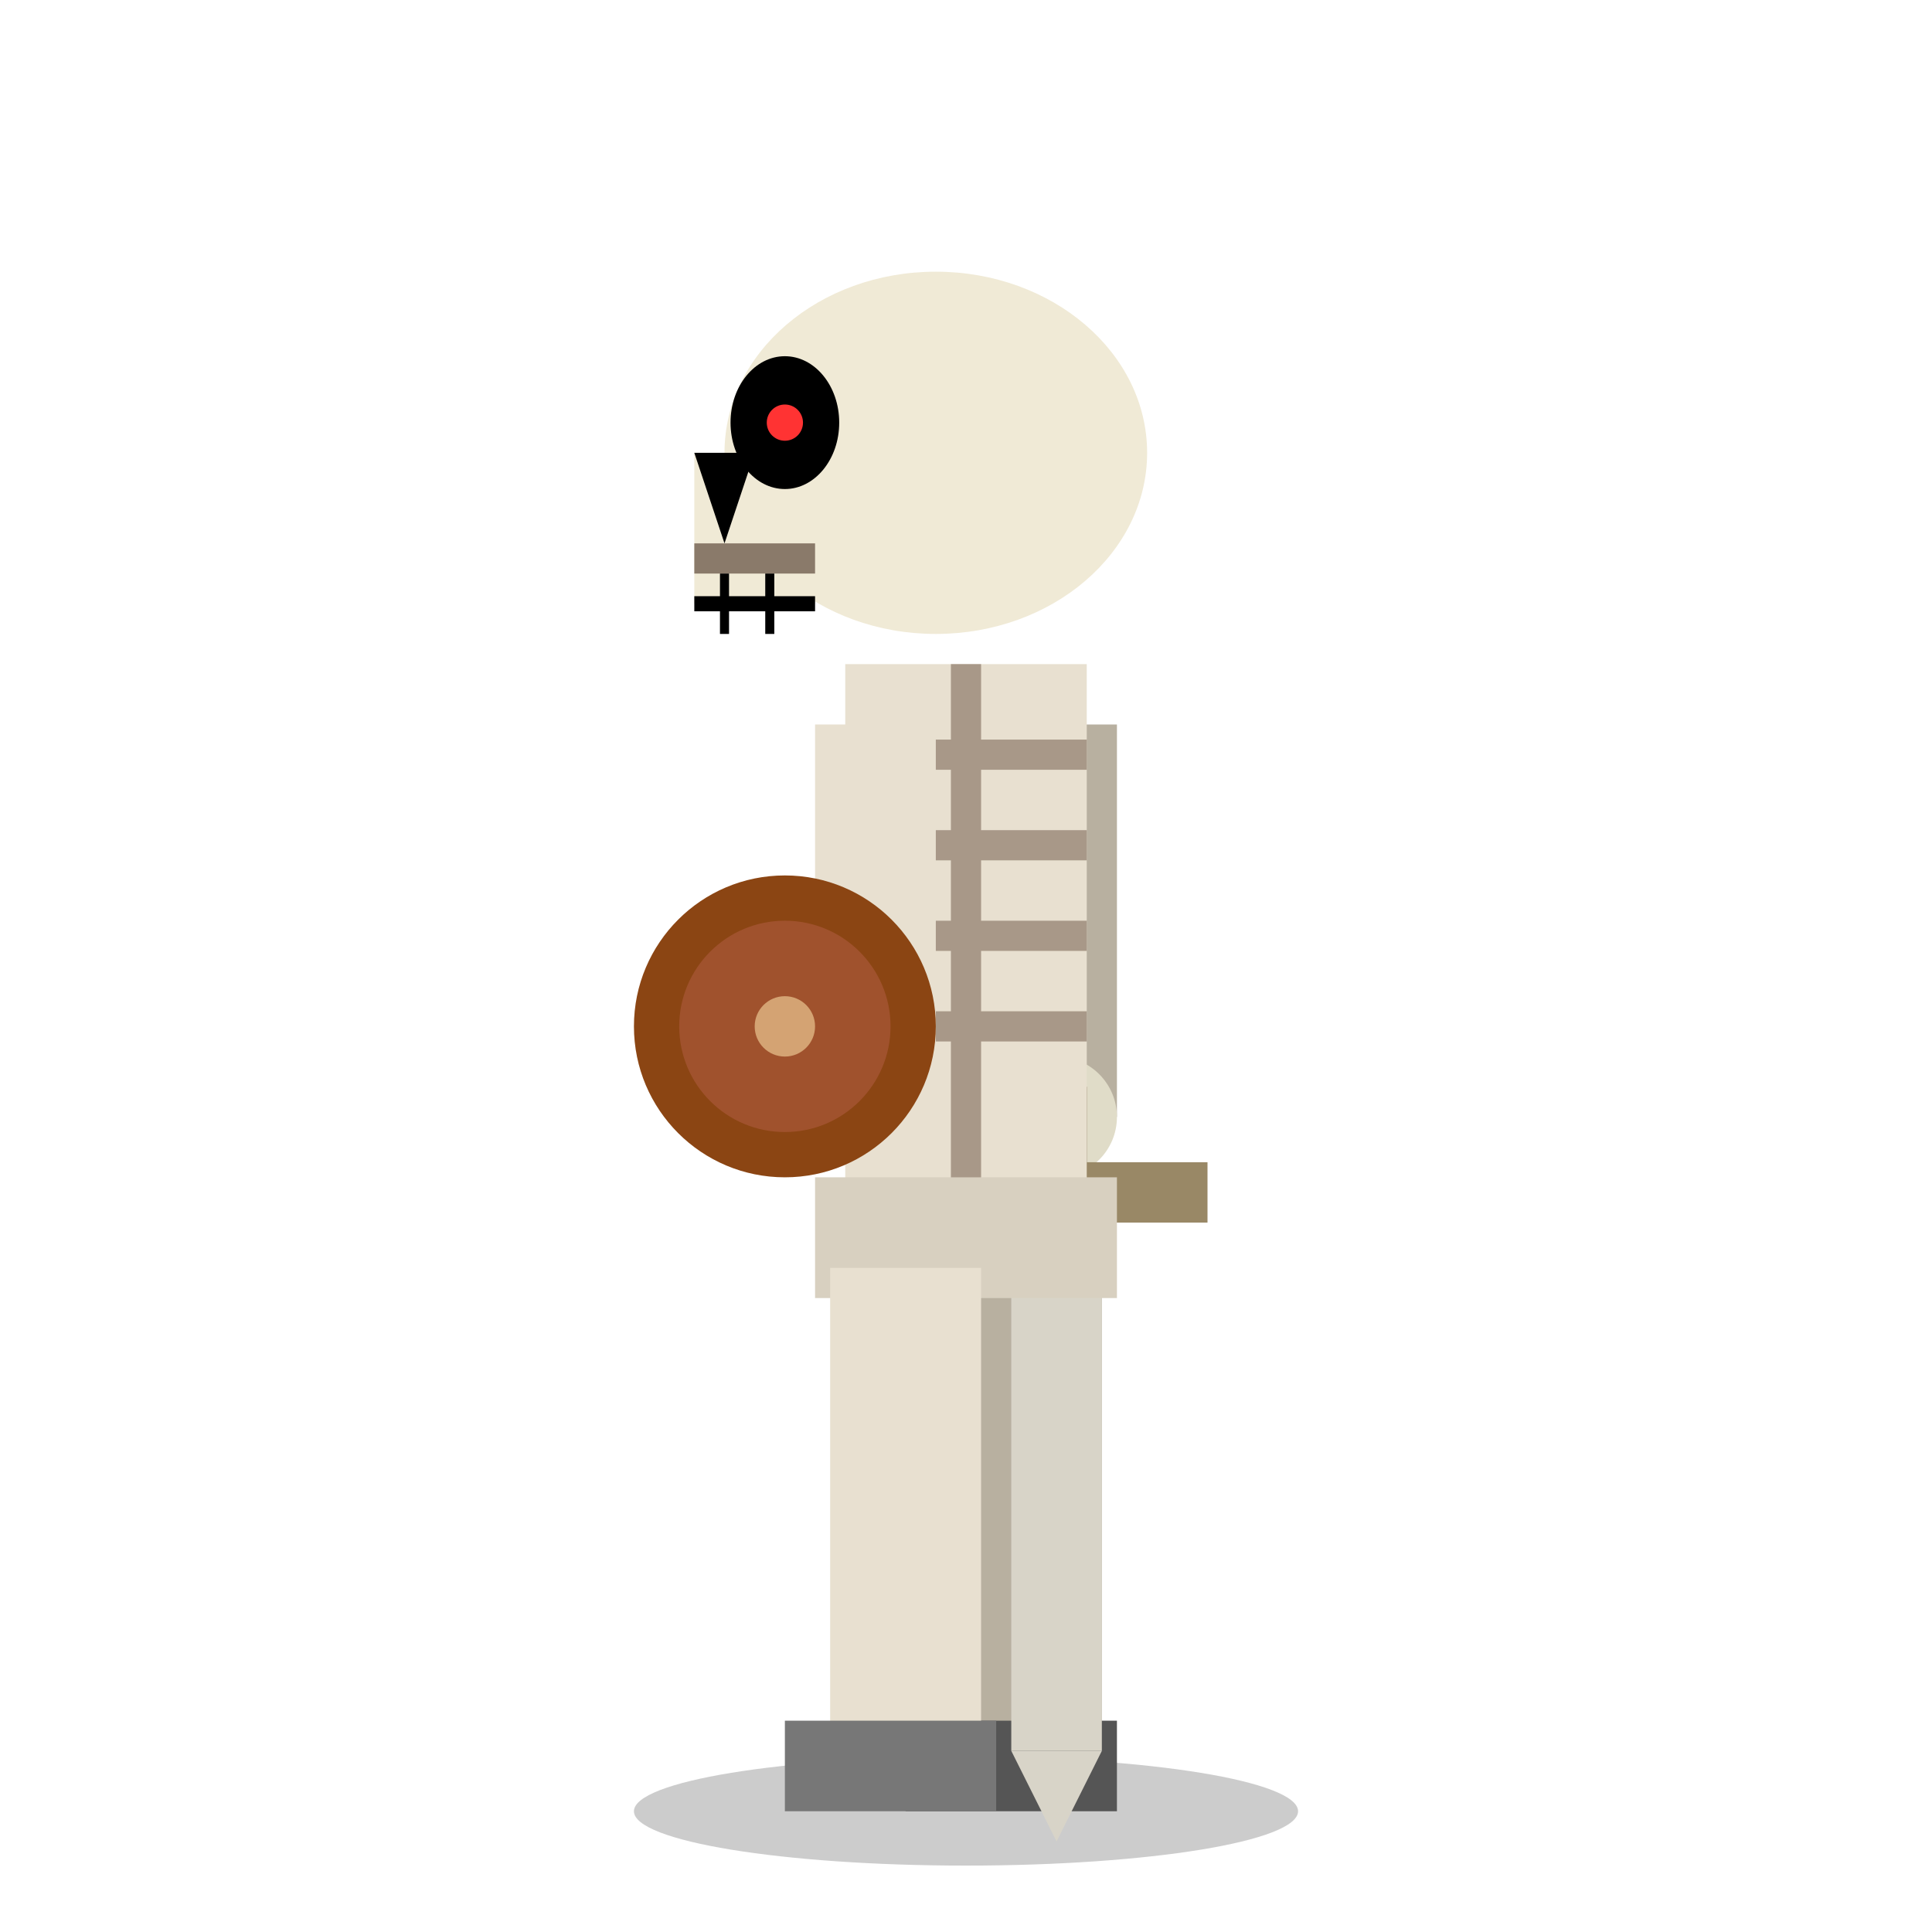
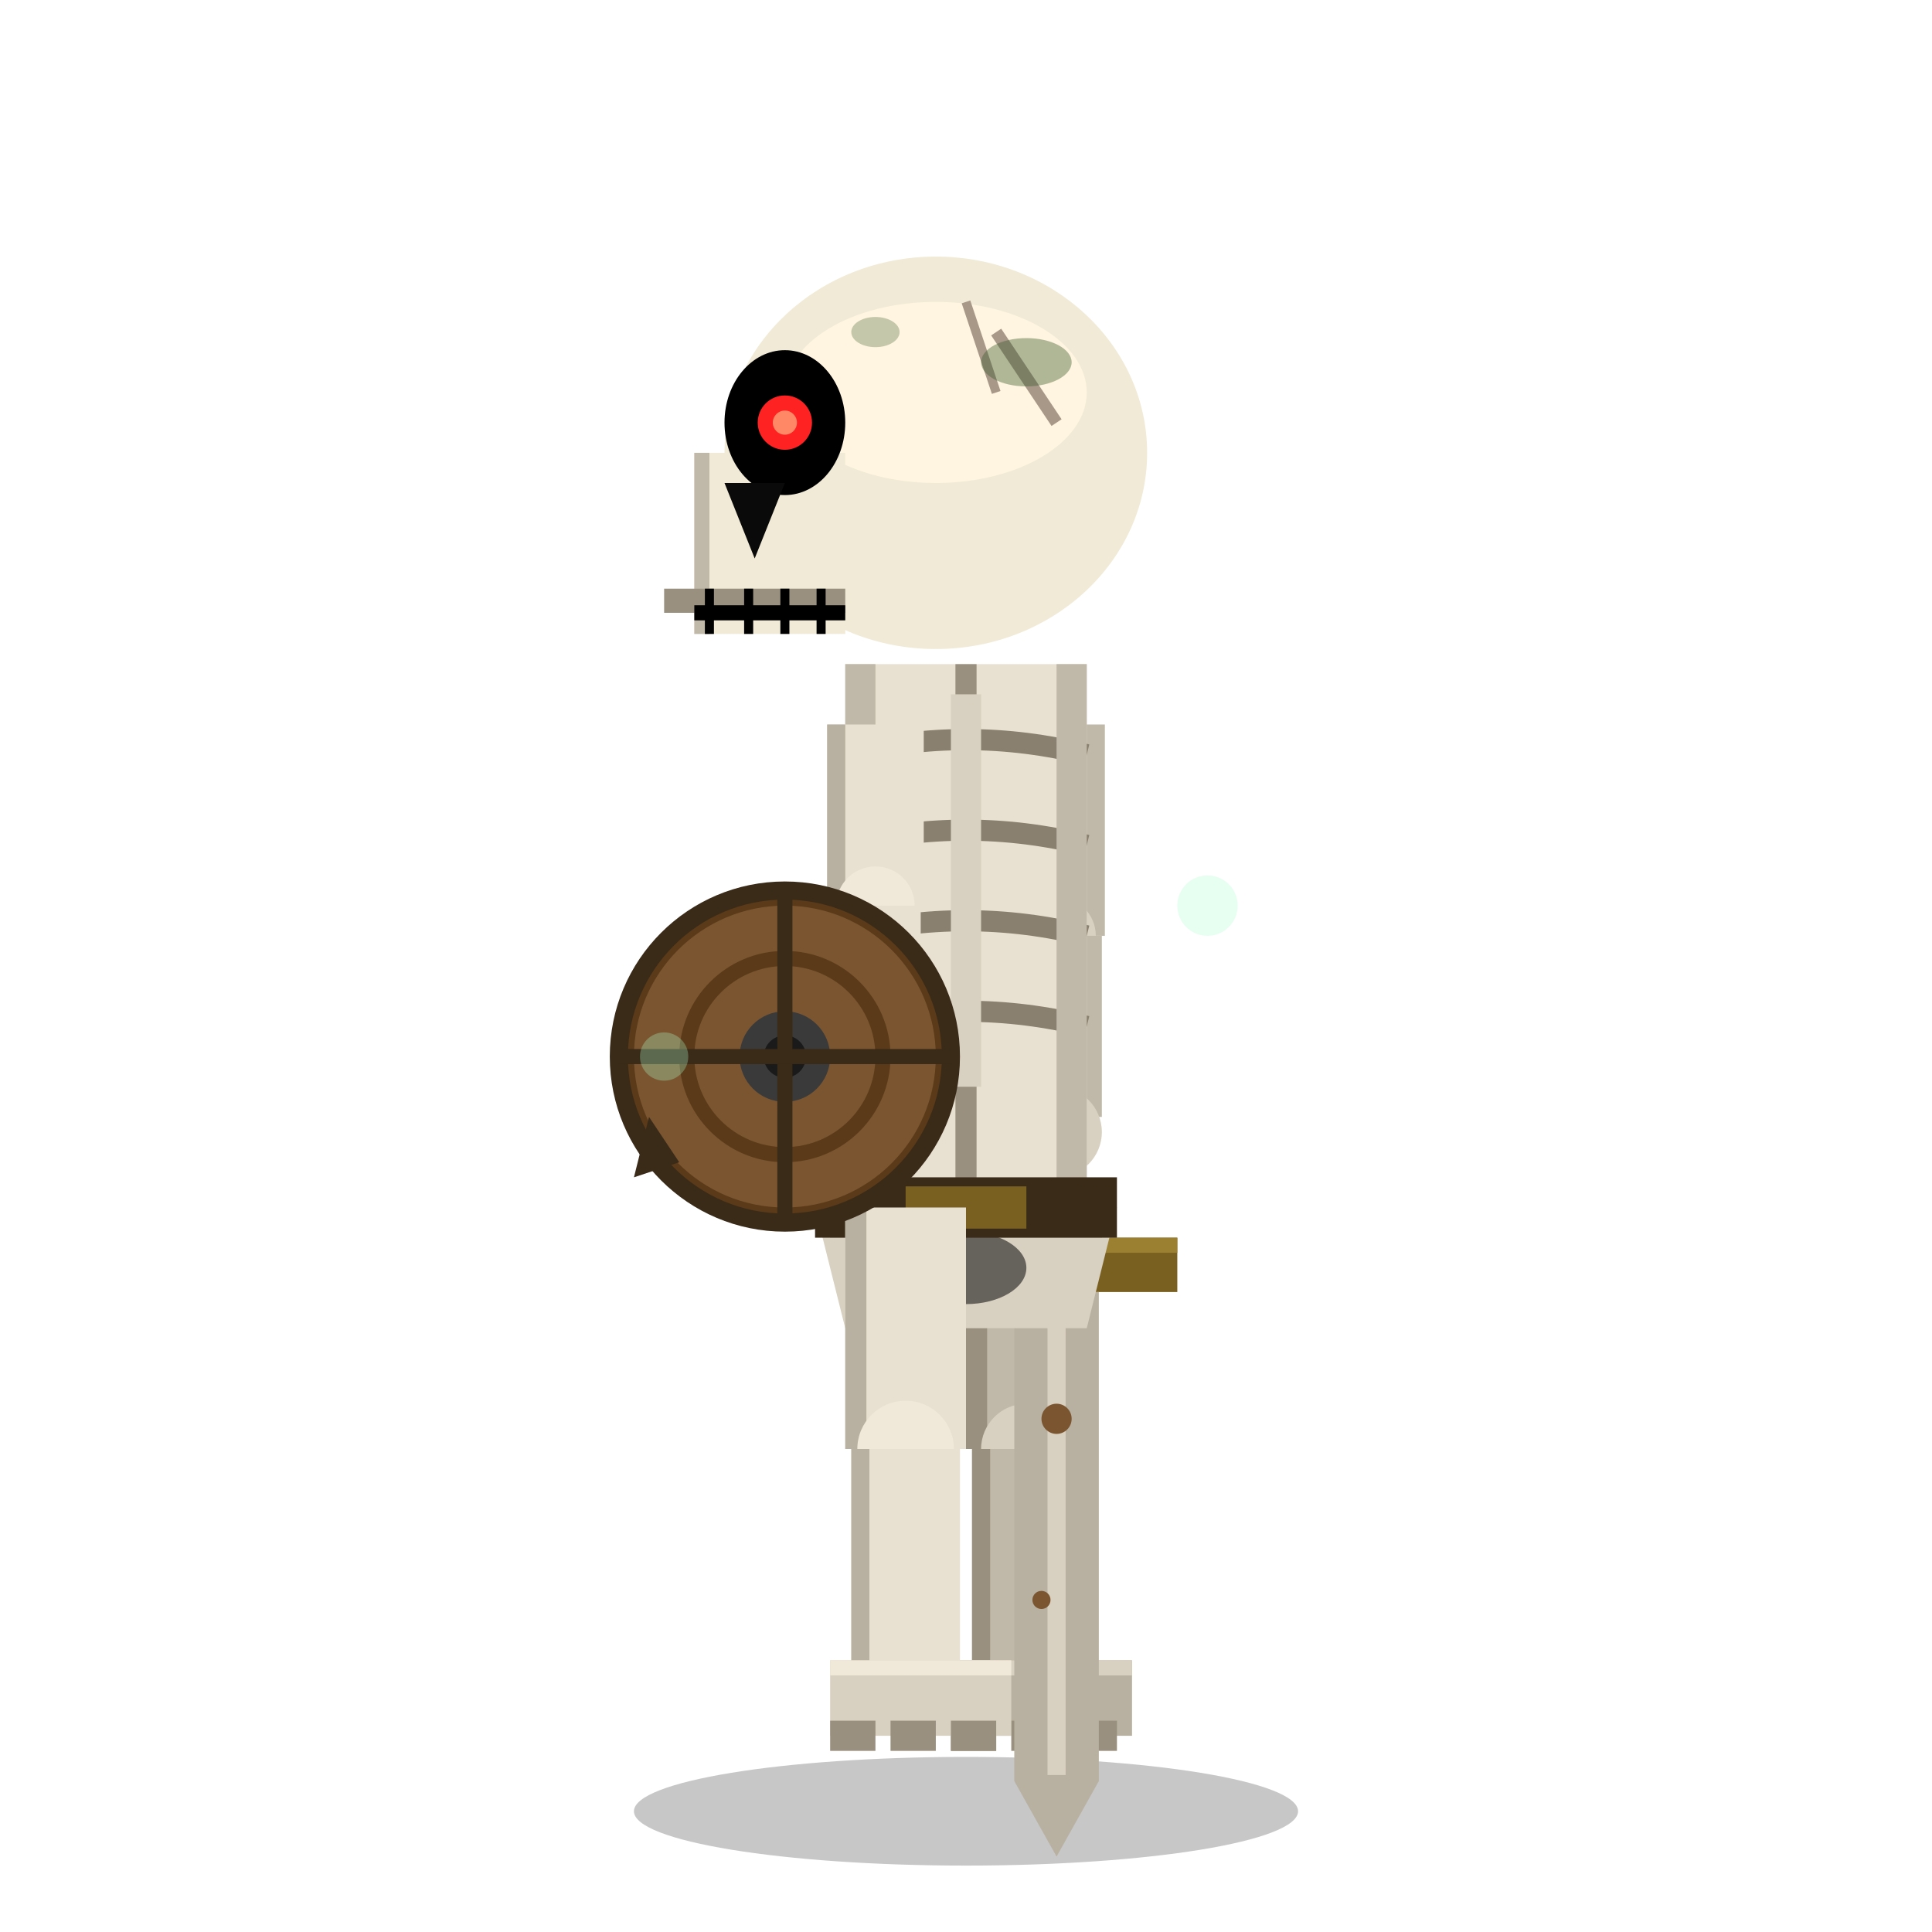
<svg xmlns="http://www.w3.org/2000/svg" viewBox="0 0 64 64">
-   <animateTransform attributeName="transform" type="translate" values="0,0; 0,-1; 0,0" dur="0.6s" repeatCount="indefinite" />
-   <ellipse cx="32" cy="60" rx="11" ry="1.8" fill="rgba(0,0,0,0.2)" />
-   <g transform="translate(34,42)">
-     <animateTransform attributeName="transform" type="rotate" values="25 0 0; -25 0 0; 25 0 0" dur="0.6s" repeatCount="indefinite" additive="sum" />
-     <rect x="-2.5" y="0" width="5" height="16" fill="#b8b0a0" />
-     <rect x="-4" y="15" width="7" height="3" fill="#555" />
+   <ellipse cx="32" cy="60" rx="11" ry="1.8" fill="#000000" opacity="0.22">
+     <animate attributeName="rx" values="11;11.5;11;10.5;11;11.5;11;10.5" dur="0.6s" repeatCount="indefinite" />
+   </ellipse>
+   <g>
+     <animateTransform attributeName="transform" type="translate" values="0,-1; 0,0; 0,-1; 0,-1.5; 0,-1; 0,0; 0,-1; 0,-1.5" dur="0.6s" repeatCount="indefinite" />
+     <g transform="translate(34, 40)">
+       <animateTransform attributeName="transform" type="rotate" values="-20; -15; -5; 10; 25; 20; 5; -10" dur="0.6s" repeatCount="indefinite" additive="sum" />
+       <rect x="-2" y="0" width="4" height="8" fill="#c0b8a8" />
+       <rect x="-2" y="0" width="0.7" height="8" fill="#9a9080" />
+       <circle cx="0" cy="8" r="1.5" fill="#d8d0c0" />
+       <g transform="translate(0, 8)">
+         <animateTransform attributeName="transform" type="rotate" values="0; -15; -30; -10; 0; -15; -30; -10" dur="0.6s" repeatCount="indefinite" additive="sum" />
+         <rect x="-1.8" y="0" width="3.6" height="8" fill="#c0b8a8" />
+         <rect x="-1.8" y="0" width="0.6" height="8" fill="#9a9080" />
+         <rect x="-2.5" y="7" width="6" height="2.5" fill="#b8b0a0" />
+         <rect x="-2.5" y="7" width="6" height="0.5" fill="#d8d0c0" />
+         <rect x="-2.5" y="9" width="1.5" height="1" fill="#9a9080" />
+         <rect x="-0.5" y="9" width="1.5" height="1" fill="#9a9080" />
+         <rect x="1.5" y="9" width="1.5" height="1" fill="#9a9080" />
+       </g>
+     </g>
+     <g transform="translate(35, 24)">
+       <animateTransform attributeName="transform" type="rotate" values="20; 5; -5; -15; -20; -5; 10; 20" dur="0.6s" repeatCount="indefinite" additive="sum" />
+       <rect x="-1.6" y="0" width="3.2" height="7" fill="#c0b8a8" />
+       <rect x="-1.6" y="0" width="0.6" height="7" fill="#9a9080" />
+       <circle cx="0" cy="7" r="1.3" fill="#d8d0c0" />
+       <g transform="translate(0, 7)">
+         <animateTransform attributeName="transform" type="rotate" values="-15; -10; 0; 5; 0; -5; -10; -15" dur="0.6s" repeatCount="indefinite" additive="sum" />
+         <rect x="-1.5" y="0" width="3" height="6" fill="#c0b8a8" />
+         <rect x="-1.5" y="0" width="0.5" height="6" fill="#9a9080" />
+         <circle cx="0" cy="6.5" r="1.5" fill="#d8d0c0" />
+         <rect x="-0.8" y="7" width="1.6" height="3" fill="#3a2a18" />
+         <rect x="-0.8" y="7" width="1.6" height="0.5" fill="#5a3a18" />
+         <rect x="-4" y="10" width="8" height="1.8" fill="#7a6020" />
+         <rect x="-4" y="10" width="8" height="0.5" fill="#9a8030" />
+         <polygon points="-1.4,11.8 1.4,11.8 1.4,28 0,30.5 -1.4,28" fill="#b8b0a0" />
+         <rect x="-0.3" y="11.8" width="0.6" height="16" fill="#d8d0c0" />
+         <circle cx="0" cy="16" r="0.5" fill="#7a5530" />
+         <circle cx="-0.5" cy="22" r="0.3" fill="#7a5530" />
+       </g>
+     </g>
+     <g>
+       <rect x="28" y="22" width="8" height="18" fill="#e8e0d0" />
+       <line x1="32" y1="22" x2="32" y2="40" stroke="#9a9080" stroke-width="0.7" />
+       <path d="M 28,25 Q 32,24 36,25" stroke="#8a8070" stroke-width="0.7" fill="none" />
+       <path d="M 28,28 Q 32,27 36,28" stroke="#8a8070" stroke-width="0.7" fill="none" />
+       <path d="M 28,31 Q 32,30 36,31" stroke="#8a8070" stroke-width="0.7" fill="none" />
+       <path d="M 28,34 Q 32,33 36,34" stroke="#8a8070" stroke-width="0.7" fill="none" />
+       <rect x="31.5" y="23" width="1" height="13" fill="#d8d0c0" />
+       <rect x="28" y="22" width="1" height="18" fill="#c0b8a8" />
+       <rect x="35" y="22" width="1" height="18" fill="#c0b8a8" />
+       <polygon points="27,40 37,40 36,44 28,44" fill="#d8d0c0" />
+       <polygon points="27,40 37,40 36.5,41 27.5,41" fill="#c0b8a8" />
+       <ellipse cx="32" cy="42" rx="2" ry="1.2" fill="#1a1a1a" opacity="0.6" />
+       <rect x="27" y="39" width="10" height="2" fill="#3a2a18" />
+       <rect x="30" y="39.3" width="4" height="1.4" fill="#7a6020" />
+     </g>
+     <g>
+       <animateTransform attributeName="transform" type="rotate" values="0 31 18; -2 31 18; 0 31 18; 1 31 18; 0 31 18; -2 31 18; 0 31 18; 1 31 18" dur="0.6s" repeatCount="indefinite" />
+       <ellipse cx="31" cy="15" rx="7" ry="6.5" fill="#f0ead6" />
+       <ellipse cx="31" cy="13" rx="5" ry="3" fill="#fff5e0" />
+       <rect x="23" y="15" width="5" height="6" fill="#f0ead6" />
+       <rect x="23" y="15" width="0.5" height="6" fill="#c0b8a8" />
+       <rect x="22" y="19.5" width="6" height="0.8" fill="#9a9080">
+         <animate attributeName="y" values="19.5;20;19.5;19.5;19.5;20;19.5;19.5" dur="0.6s" repeatCount="indefinite" />
+       </rect>
+       <ellipse cx="26" cy="14" rx="2" ry="2.4" fill="#000000" />
+       <circle cx="26" cy="14" r="0.9" fill="#ff2222">
+         <animate attributeName="opacity" values="0.8;1;0.9;1;0.8;1;0.9;1" dur="0.6s" repeatCount="indefinite" />
+       </circle>
+       <circle cx="26" cy="14" r="0.4" fill="#ff8866" />
+       <polygon points="24,16 26,16 25,18.5" fill="#0a0a0a" />
+       <line x1="23" y1="20.3" x2="28" y2="20.3" stroke="#000000" stroke-width="0.5" />
+       <line x1="23.5" y1="19.5" x2="23.5" y2="21" stroke="#000000" stroke-width="0.3" />
+       <line x1="24.8" y1="19.5" x2="24.8" y2="21" stroke="#000000" stroke-width="0.3" />
+       <line x1="26" y1="19.5" x2="26" y2="21" stroke="#000000" stroke-width="0.3" />
+       <line x1="27.2" y1="19.5" x2="27.2" y2="21" stroke="#000000" stroke-width="0.3" />
+       <line x1="33" y1="11" x2="35" y2="14" stroke="#a89888" stroke-width="0.4" />
+       <line x1="32" y1="10" x2="33" y2="13" stroke="#a89888" stroke-width="0.3" />
+       <ellipse cx="34" cy="12" rx="1.5" ry="0.8" fill="#3a5a2a" opacity="0.4" />
+       <ellipse cx="29" cy="11" rx="0.8" ry="0.5" fill="#3a5a2a" opacity="0.3" />
+     </g>
+     <g transform="translate(30, 40)">
+       <animateTransform attributeName="transform" type="rotate" values="25; 20; 5; -10; -20; -15; -5; 10" dur="0.6s" repeatCount="indefinite" additive="sum" />
+       <rect x="-2" y="0" width="4" height="8" fill="#e8e0d0" />
+       <rect x="-2" y="0" width="0.7" height="8" fill="#b8b0a0" />
+       <circle cx="0" cy="8" r="1.6" fill="#f0e8d8" />
+       <g transform="translate(0, 8)">
+         <animateTransform attributeName="transform" type="rotate" values="0; -15; -30; -10; 0; -15; -30; -10" dur="0.6s" repeatCount="indefinite" additive="sum" />
+         <rect x="-1.8" y="0" width="3.6" height="8" fill="#e8e0d0" />
+         <rect x="-1.8" y="0" width="0.6" height="8" fill="#b8b0a0" />
+         <rect x="-2.5" y="7" width="6" height="2.5" fill="#d8d0c0" />
+         <rect x="-2.5" y="7" width="6" height="0.5" fill="#f0e8d8" />
+         <rect x="-2.5" y="9" width="1.5" height="1" fill="#9a9080" />
+         <rect x="-0.5" y="9" width="1.5" height="1" fill="#9a9080" />
+         <rect x="1.5" y="9" width="1.5" height="1" fill="#9a9080" />
+       </g>
+     </g>
+     <g transform="translate(29, 24)">
+       <animateTransform attributeName="transform" type="rotate" values="-20; -5; 10; 20; 20; 5; -5; -15" dur="0.6s" repeatCount="indefinite" additive="sum" />
+       <rect x="-1.6" y="0" width="3.2" height="6" fill="#e8e0d0" />
+       <rect x="-1.6" y="0" width="0.6" height="6" fill="#b8b0a0" />
+       <circle cx="0" cy="6" r="1.3" fill="#f0e8d8" />
+       <g transform="translate(0, 6)">
+         <rect x="-1.5" y="0" width="3" height="5" fill="#e8e0d0" />
+         <rect x="-1.5" y="0" width="0.5" height="5" fill="#b8b0a0" />
+         <circle cx="-3" cy="5" r="5.5" fill="#5a3a18" />
+         <circle cx="-3" cy="5" r="5" fill="#7a5530" />
+         <circle cx="-3" cy="5" r="3.5" fill="#5a3a18" />
+         <circle cx="-3" cy="5" r="3" fill="#7a5530" />
+         <circle cx="-3" cy="5" r="1.5" fill="#3a3a3a" />
+         <circle cx="-3" cy="5" r="0.7" fill="#1a1a1a" />
+         <circle cx="-3" cy="5" r="5.5" fill="none" stroke="#3a2a18" stroke-width="0.6" />
+         <line x1="-3" y1="-0.5" x2="-3" y2="10.5" stroke="#3a2a18" stroke-width="0.5" />
+         <line x1="-8.5" y1="5" x2="2.5" y2="5" stroke="#3a2a18" stroke-width="0.5" />
+         <polygon points="-7.5,7 -6.5,8.5 -8,9" fill="#3a2a18" />
+       </g>
+     </g>
  </g>
-   <g transform="translate(35,24)">
-     <animateTransform attributeName="transform" type="rotate" values="-30 0 0; 30 0 0; -30 0 0" dur="0.6s" repeatCount="indefinite" additive="sum" />
-     <rect x="-2" y="0" width="4" height="13" fill="#b8b0a0" />
-     <circle cx="0" cy="13" r="2" fill="#e0dcc8" />
-     <rect x="-1" y="12" width="2" height="3" fill="#5a3a1a" />
-     <rect x="-5" y="14.5" width="10" height="2" fill="#998866" />
-     <rect x="-1.5" y="16" width="3" height="18" fill="#d8d4c8" />
-     <polygon points="-1.5,34 1.5,34 0,37" fill="#d8d4c8" />
-   </g>
-   <rect x="28" y="22" width="8" height="18" fill="#e8e0d0" />
-   <line x1="28" y1="25" x2="36" y2="25" stroke="#a89888" stroke-width="1" />
-   <line x1="28" y1="28" x2="36" y2="28" stroke="#a89888" stroke-width="1" />
-   <line x1="28" y1="31" x2="36" y2="31" stroke="#a89888" stroke-width="1" />
-   <line x1="28" y1="34" x2="36" y2="34" stroke="#a89888" stroke-width="1" />
-   <line x1="32" y1="22" x2="32" y2="40" stroke="#a89888" stroke-width="1" />
-   <rect x="27" y="39" width="10" height="4" fill="#d8d0c0" />
-   <ellipse cx="31" cy="15" rx="7" ry="6" fill="#f0ead6" />
-   <rect x="23" y="15" width="4" height="5" fill="#f0ead6" />
-   <rect x="23" y="18" width="4" height="1" fill="#8a7a6a" />
-   <ellipse cx="26" cy="14" rx="1.8" ry="2.2" fill="#000" />
-   <circle cx="26" cy="14" r="0.6" fill="#ff3333" />
-   <polygon points="23,15 25,15 24,18" fill="#000" />
-   <line x1="23" y1="20" x2="27" y2="20" stroke="#000" stroke-width="0.5" />
-   <line x1="24" y1="19" x2="24" y2="21" stroke="#000" stroke-width="0.3" />
-   <line x1="25.5" y1="19" x2="25.5" y2="21" stroke="#000" stroke-width="0.3" />
-   <g transform="translate(30,42)">
-     <animateTransform attributeName="transform" type="rotate" values="-25 0 0; 25 0 0; -25 0 0" dur="0.6s" repeatCount="indefinite" additive="sum" />
-     <rect x="-2.5" y="0" width="5" height="16" fill="#e8e0d0" />
-     <rect x="-4" y="15" width="7" height="3" fill="#777" />
-   </g>
-   <g transform="translate(29,24)">
-     <animateTransform attributeName="transform" type="rotate" values="30 0 0; -30 0 0; 30 0 0" dur="0.6s" repeatCount="indefinite" additive="sum" />
-     <rect x="-2" y="0" width="4" height="12" fill="#e8e0d0" />
-     <circle cx="-3" cy="10" r="5" fill="#8b4513" />
-     <circle cx="-3" cy="10" r="3.5" fill="#a0522d" />
-     <circle cx="-3" cy="10" r="1" fill="#d4a373" />
+   <g opacity="0.3">
+     <circle cx="40" cy="30" r="1" fill="#aaffcc">
+       <animate attributeName="cy" values="30;22;14;30" dur="1.5s" repeatCount="indefinite" />
+       <animate attributeName="opacity" values="0;0.5;0;0" dur="1.5s" repeatCount="indefinite" />
+     </circle>
+     <circle cx="22" cy="35" r="0.8" fill="#aaffcc">
+       <animate attributeName="cy" values="35;28;18;35" dur="1.8s" repeatCount="indefinite" />
+       <animate attributeName="opacity" values="0;0.4;0;0" dur="1.8s" repeatCount="indefinite" />
+     </circle>
  </g>
</svg>
